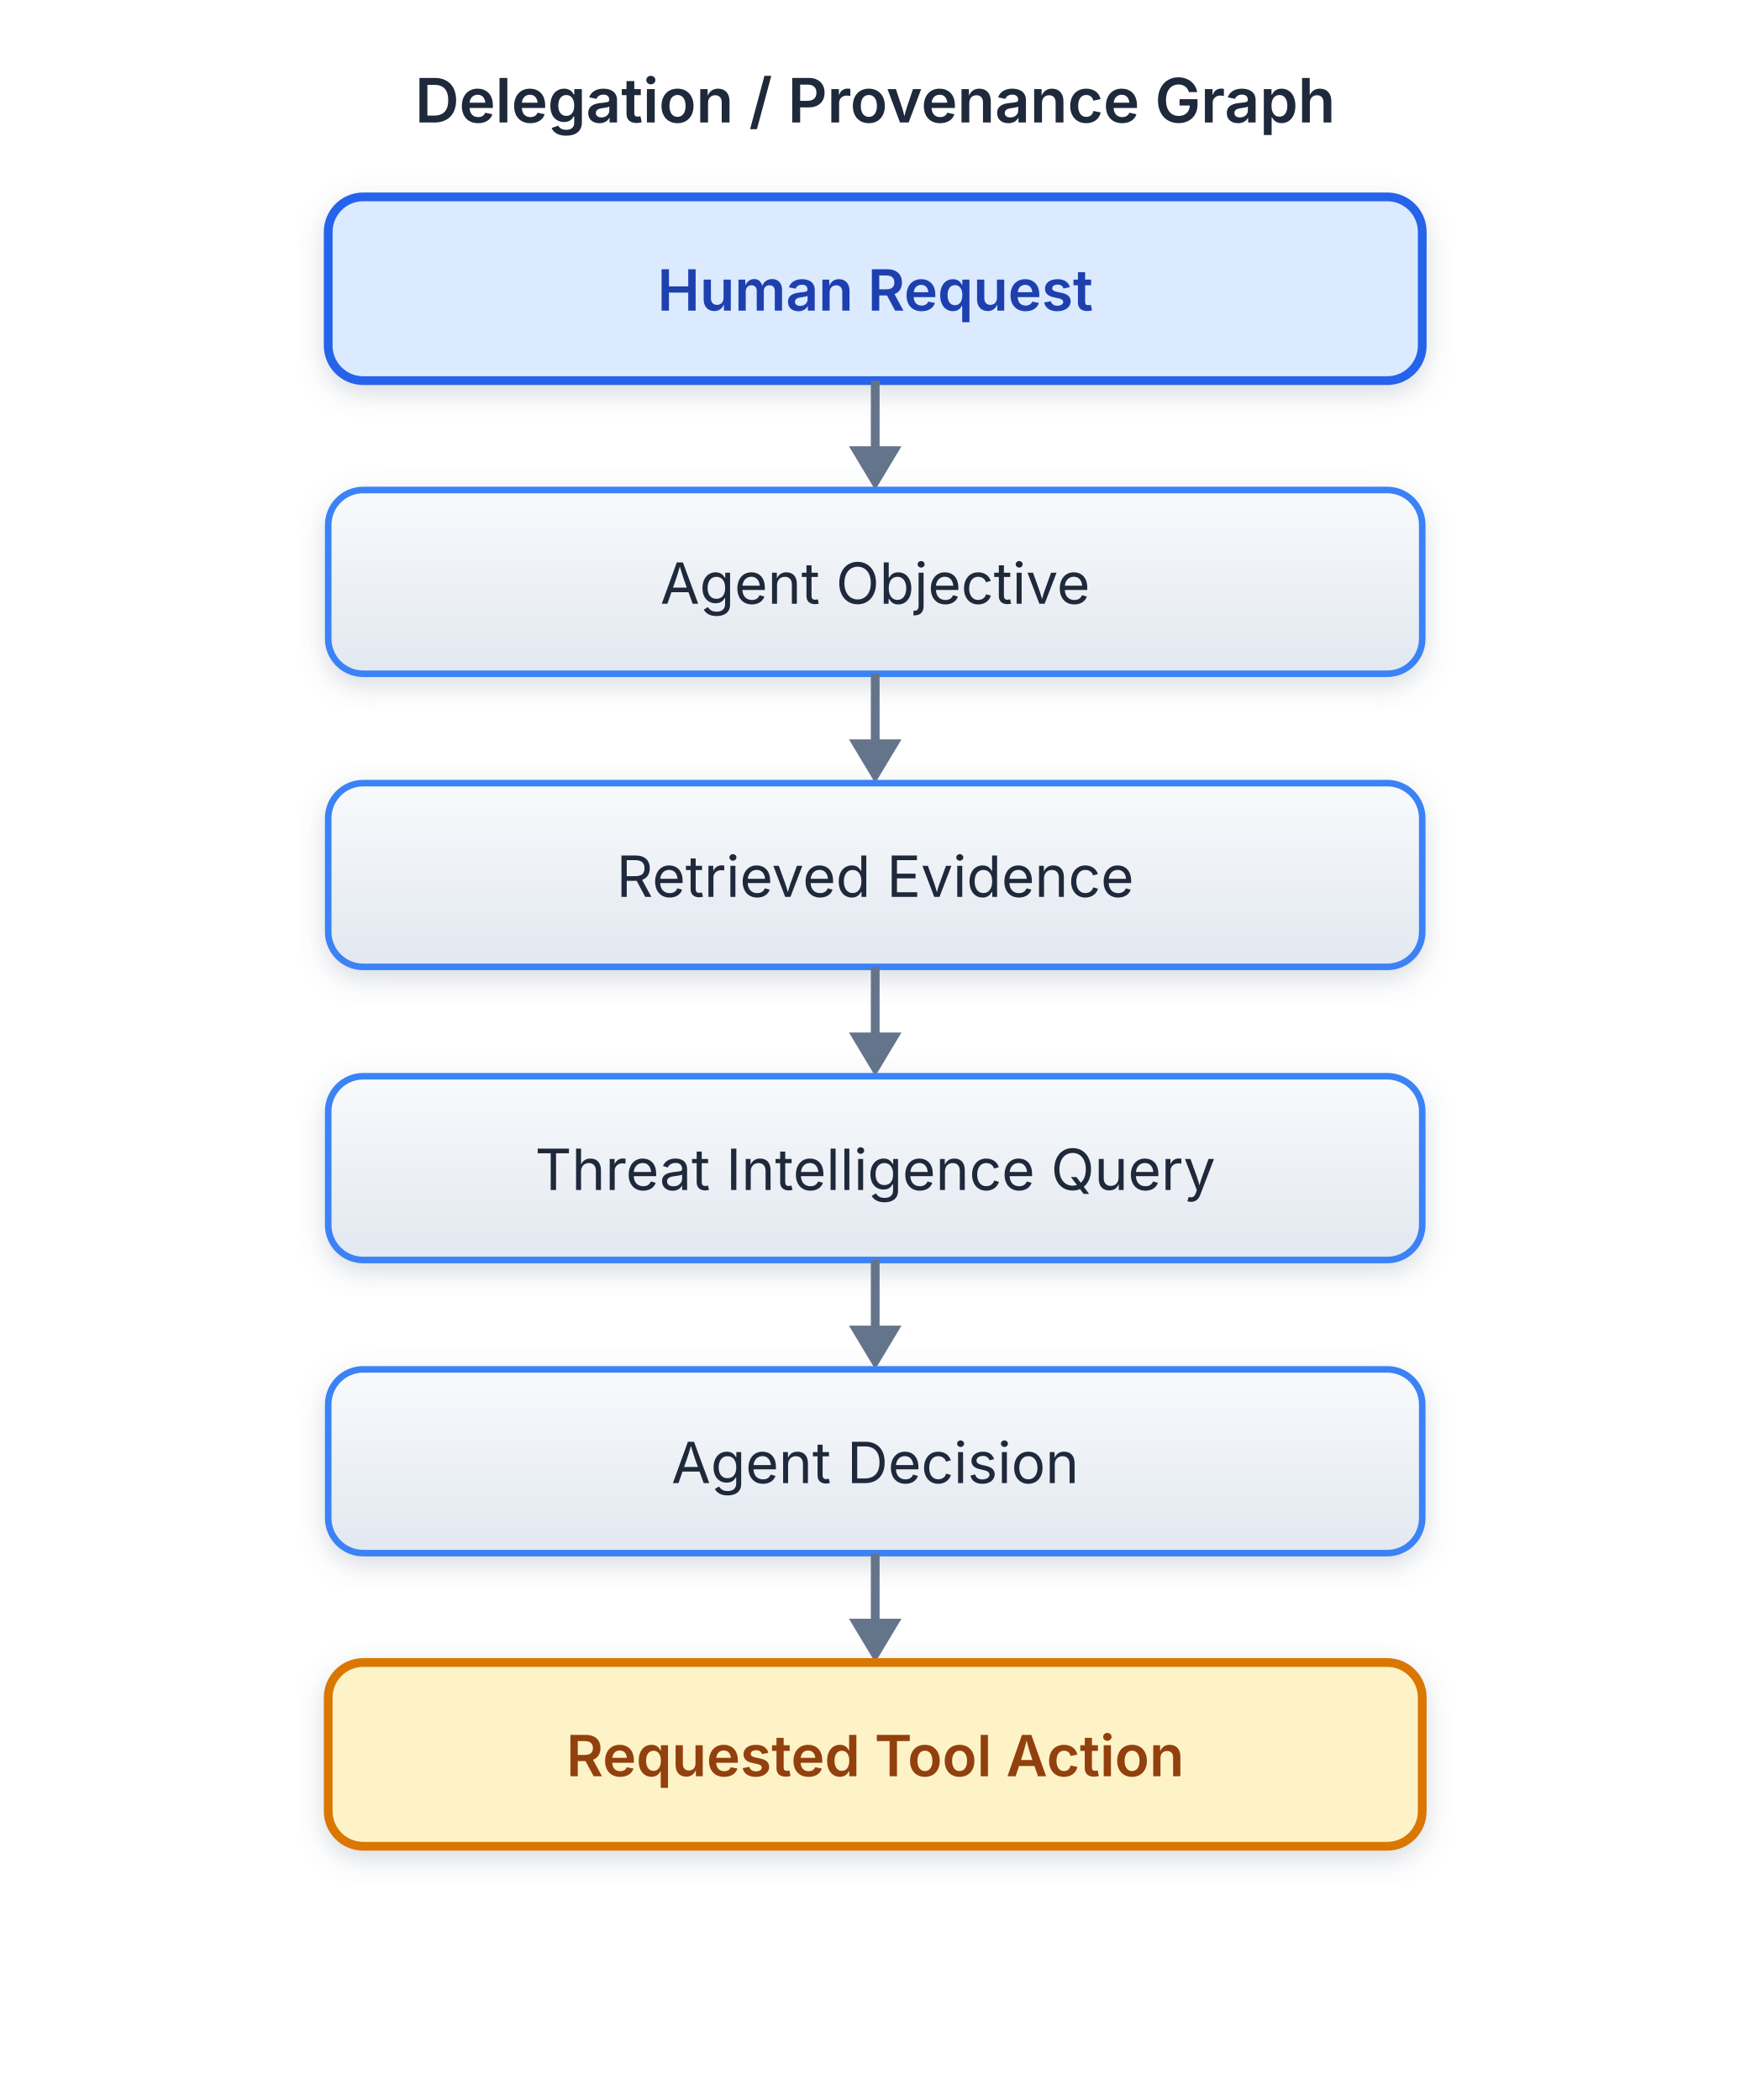
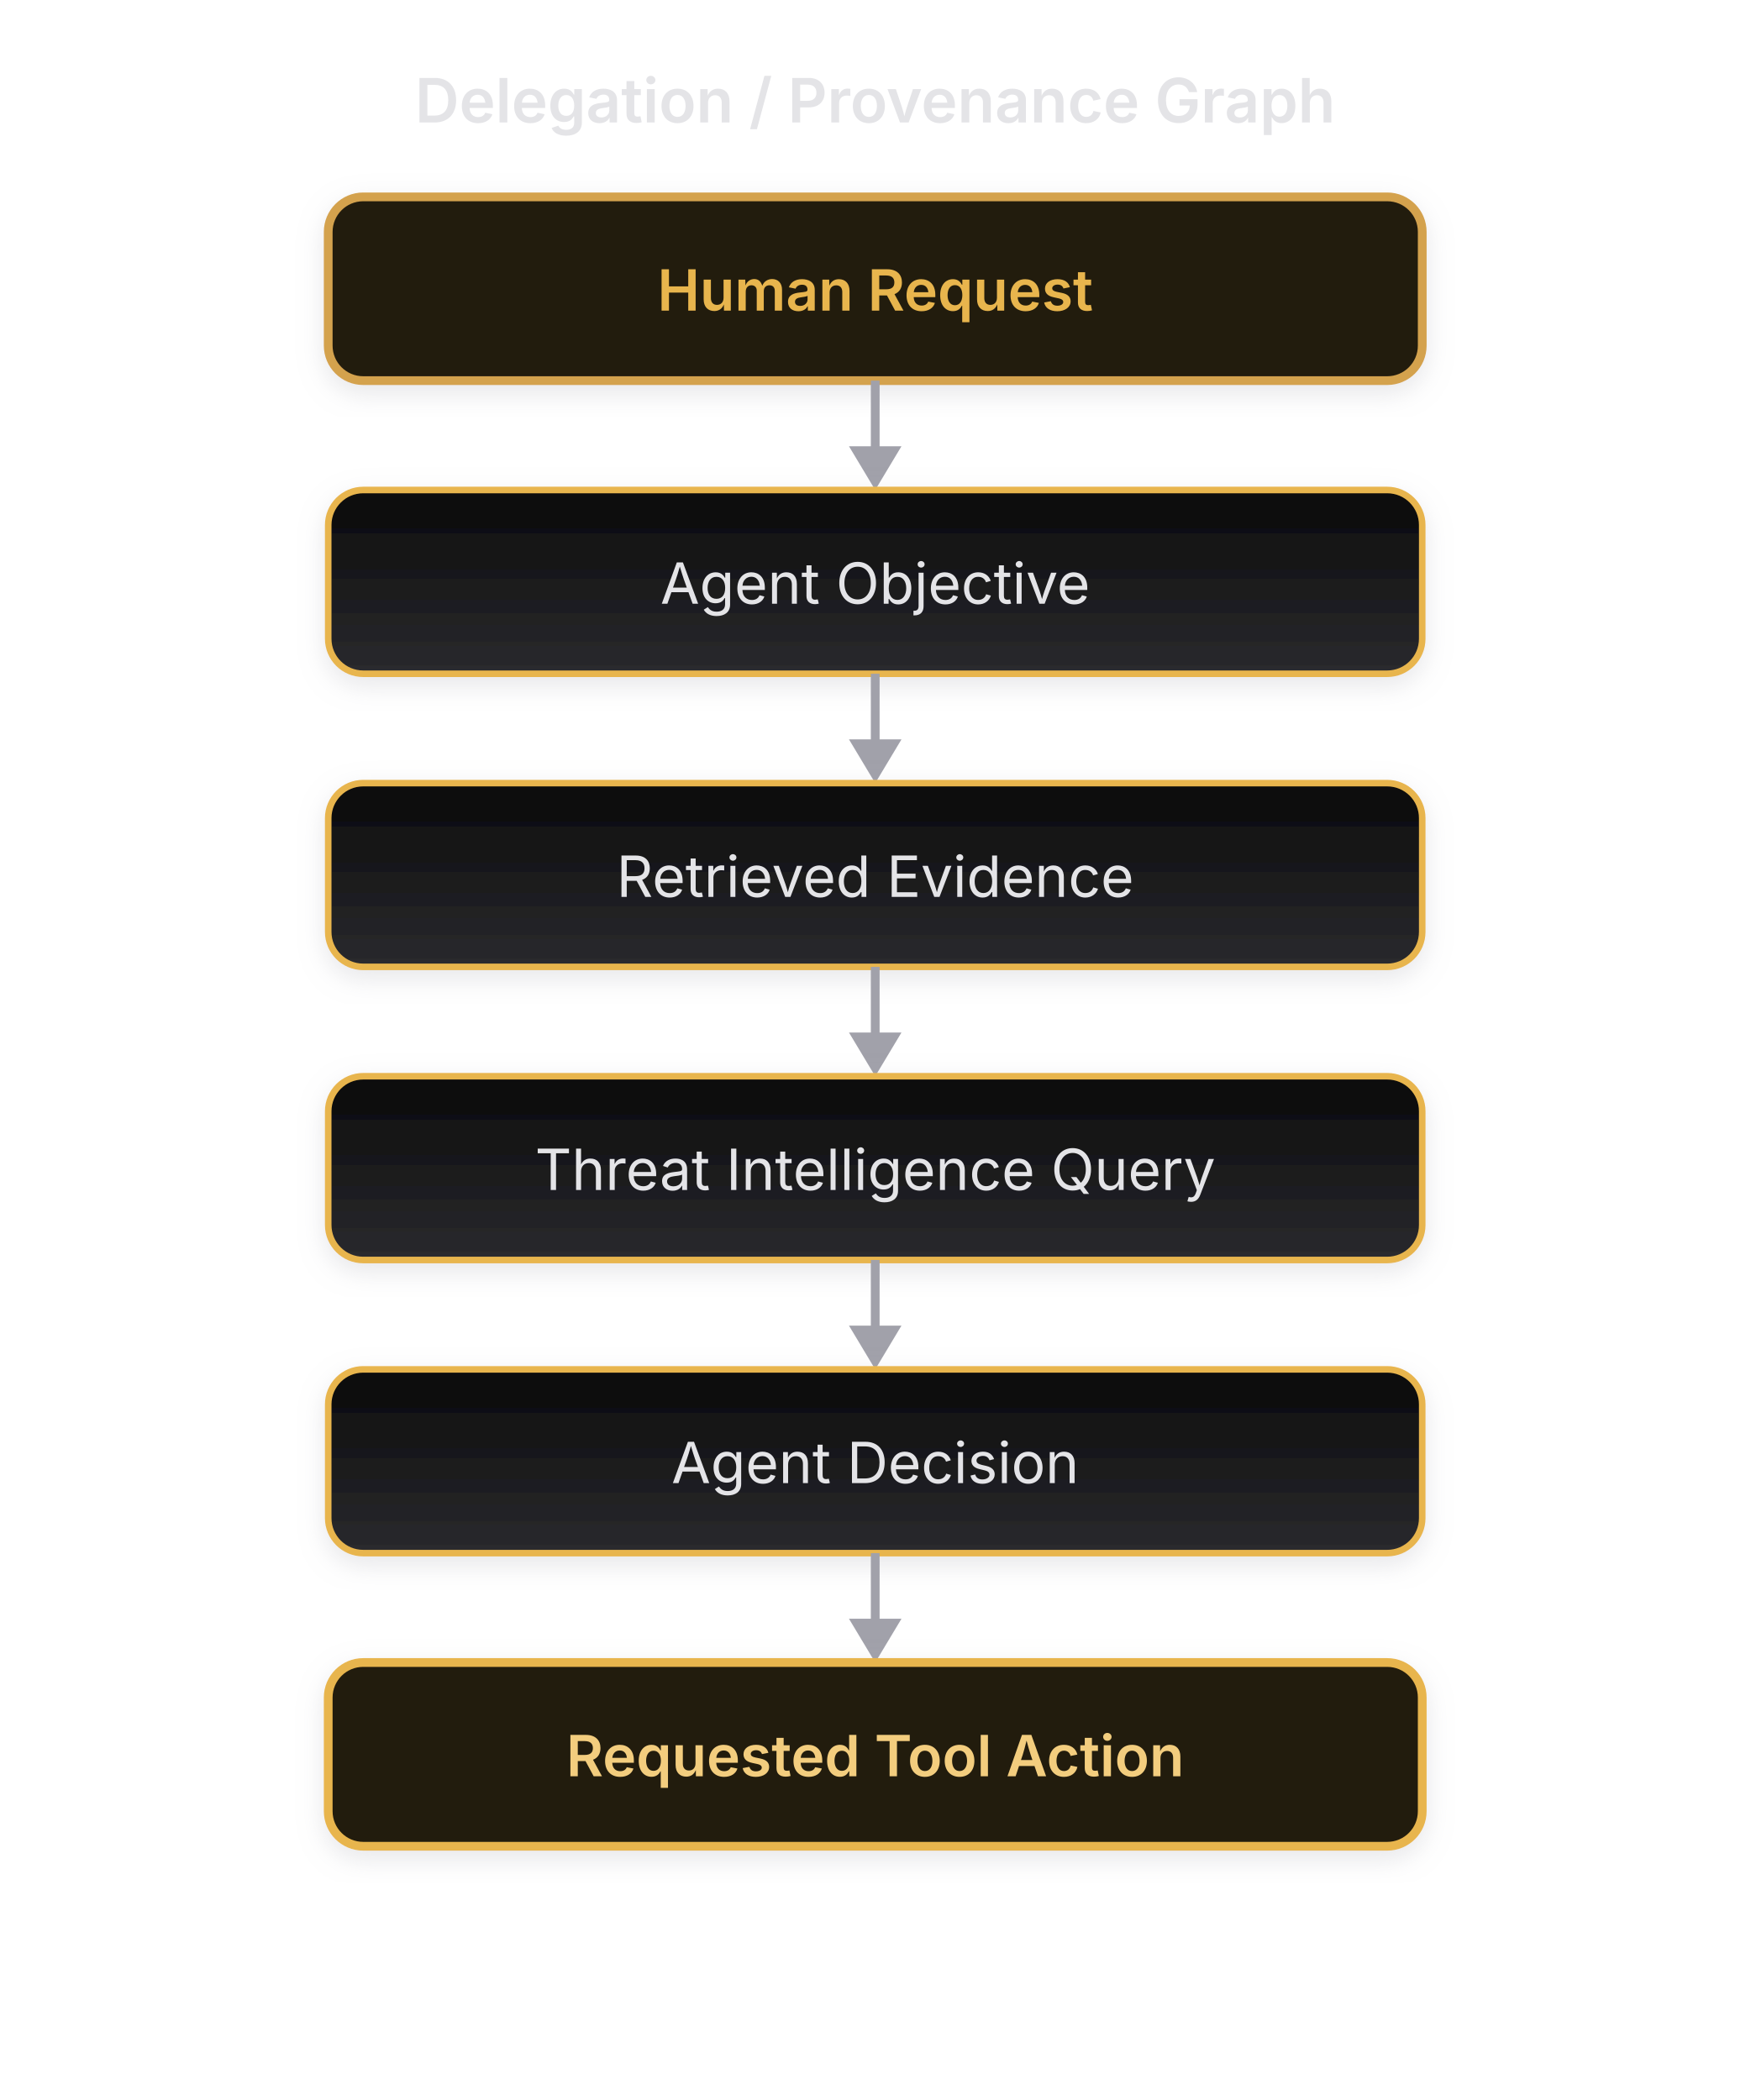
- <svg xmlns="http://www.w3.org/2000/svg" width="400" height="480" viewBox="0 0 400 480">
+ <svg xmlns="http://www.w3.org/2000/svg" style="background:#0A0A0A" width="400" height="480" viewBox="0 0 400 480">
  <defs>
    <linearGradient id="boxGrad" x1="0%" y1="0%" x2="0%" y2="100%">
-       <stop offset="0%" style="stop-color:#f8fafc;stop-opacity:1" />
-       <stop offset="100%" style="stop-color:#e2e8f0;stop-opacity:1" />
+       <stop offset="0%" style="stop-color:#0A0A0A;stop-opacity:1" />
+       <stop offset="100%" style="stop-color:#2A2A2E;stop-opacity:1" />
    </linearGradient>
    <filter id="shadow" x="-20%" y="-20%" width="140%" height="140%">
-       <feDropShadow dx="0" dy="2" stdDeviation="3" flood-color="#64748b" flood-opacity="0.25" />
+       <feDropShadow dx="0" dy="2" stdDeviation="3" flood-color="#A1A1AA" flood-opacity="0.25" />
    </filter>
  </defs>
-   <text x="200" y="28" text-anchor="middle" font-family="Inter, system-ui, sans-serif" font-size="14" font-weight="600" fill="#1e293b">Delegation / Provenance Graph</text>
-   <g font-family="Inter, system-ui, sans-serif" font-size="13">
-     <rect x="75" y="45" width="250" height="42" rx="8" fill="#dbeafe" stroke="#2563eb" stroke-width="2" filter="url(#shadow)" />
-     <text x="200" y="71" text-anchor="middle" font-weight="600" fill="#1e40af">Human Request</text>
-     <line x1="200" y1="87" x2="200" y2="105" stroke="#64748b" stroke-width="2" />
-     <polygon points="200,112 194,102 206,102" fill="#64748b" />
-     <rect x="75" y="112" width="250" height="42" rx="8" fill="url(#boxGrad)" stroke="#3b82f6" stroke-width="1.5" filter="url(#shadow)" />
-     <text x="200" y="138" text-anchor="middle" fill="#1e293b">Agent Objective</text>
-     <line x1="200" y1="154" x2="200" y2="172" stroke="#64748b" stroke-width="2" />
-     <polygon points="200,179 194,169 206,169" fill="#64748b" />
-     <rect x="75" y="179" width="250" height="42" rx="8" fill="url(#boxGrad)" stroke="#3b82f6" stroke-width="1.5" filter="url(#shadow)" />
-     <text x="200" y="205" text-anchor="middle" fill="#1e293b">Retrieved Evidence</text>
-     <line x1="200" y1="221" x2="200" y2="239" stroke="#64748b" stroke-width="2" />
-     <polygon points="200,246 194,236 206,236" fill="#64748b" />
-     <rect x="75" y="246" width="250" height="42" rx="8" fill="url(#boxGrad)" stroke="#3b82f6" stroke-width="1.5" filter="url(#shadow)" />
-     <text x="200" y="272" text-anchor="middle" fill="#1e293b">Threat Intelligence Query</text>
-     <line x1="200" y1="288" x2="200" y2="306" stroke="#64748b" stroke-width="2" />
-     <polygon points="200,313 194,303 206,303" fill="#64748b" />
-     <rect x="75" y="313" width="250" height="42" rx="8" fill="url(#boxGrad)" stroke="#3b82f6" stroke-width="1.5" filter="url(#shadow)" />
-     <text x="200" y="339" text-anchor="middle" fill="#1e293b">Agent Decision</text>
-     <line x1="200" y1="355" x2="200" y2="373" stroke="#64748b" stroke-width="2" />
-     <polygon points="200,380 194,370 206,370" fill="#64748b" />
-     <rect x="75" y="380" width="250" height="42" rx="8" fill="#fef3c7" stroke="#d97706" stroke-width="2" filter="url(#shadow)" />
-     <text x="200" y="406" text-anchor="middle" font-weight="600" fill="#92400e">Requested Tool Action</text>
+   <text x="200" y="28" text-anchor="middle" font-family="Geist Variable, Space Grotesk, Inter, system-ui, sans-serif" font-size="14" font-weight="600" fill="#E4E4E7">Delegation / Provenance Graph</text>
+   <g font-family="Geist Variable, Space Grotesk, Inter, system-ui, sans-serif" font-size="13">
+     <rect x="75" y="45" width="250" height="42" rx="8" fill="#241E10" stroke="#D4A24E" stroke-width="2" filter="url(#shadow)" />
+     <text x="200" y="71" text-anchor="middle" font-weight="600" fill="#E8B54D">Human Request</text>
+     <line x1="200" y1="87" x2="200" y2="105" stroke="#A1A1AA" stroke-width="2" />
+     <polygon points="200,112 194,102 206,102" fill="#A1A1AA" />
+     <rect x="75" y="112" width="250" height="42" rx="8" fill="url(#boxGrad)" stroke="#E8B54D" stroke-width="1.5" filter="url(#shadow)" />
+     <text x="200" y="138" text-anchor="middle" fill="#E4E4E7">Agent Objective</text>
+     <line x1="200" y1="154" x2="200" y2="172" stroke="#A1A1AA" stroke-width="2" />
+     <polygon points="200,179 194,169 206,169" fill="#A1A1AA" />
+     <rect x="75" y="179" width="250" height="42" rx="8" fill="url(#boxGrad)" stroke="#E8B54D" stroke-width="1.5" filter="url(#shadow)" />
+     <text x="200" y="205" text-anchor="middle" fill="#E4E4E7">Retrieved Evidence</text>
+     <line x1="200" y1="221" x2="200" y2="239" stroke="#A1A1AA" stroke-width="2" />
+     <polygon points="200,246 194,236 206,236" fill="#A1A1AA" />
+     <rect x="75" y="246" width="250" height="42" rx="8" fill="url(#boxGrad)" stroke="#E8B54D" stroke-width="1.5" filter="url(#shadow)" />
+     <text x="200" y="272" text-anchor="middle" fill="#E4E4E7">Threat Intelligence Query</text>
+     <line x1="200" y1="288" x2="200" y2="306" stroke="#A1A1AA" stroke-width="2" />
+     <polygon points="200,313 194,303 206,303" fill="#A1A1AA" />
+     <rect x="75" y="313" width="250" height="42" rx="8" fill="url(#boxGrad)" stroke="#E8B54D" stroke-width="1.5" filter="url(#shadow)" />
+     <text x="200" y="339" text-anchor="middle" fill="#E4E4E7">Agent Decision</text>
+     <line x1="200" y1="355" x2="200" y2="373" stroke="#A1A1AA" stroke-width="2" />
+     <polygon points="200,380 194,370 206,370" fill="#A1A1AA" />
+     <rect x="75" y="380" width="250" height="42" rx="8" fill="#241E10" stroke="#E8B54D" stroke-width="2" filter="url(#shadow)" />
+     <text x="200" y="406" text-anchor="middle" font-weight="600" fill="#F3CD7E">Requested Tool Action</text>
  </g>
</svg>
